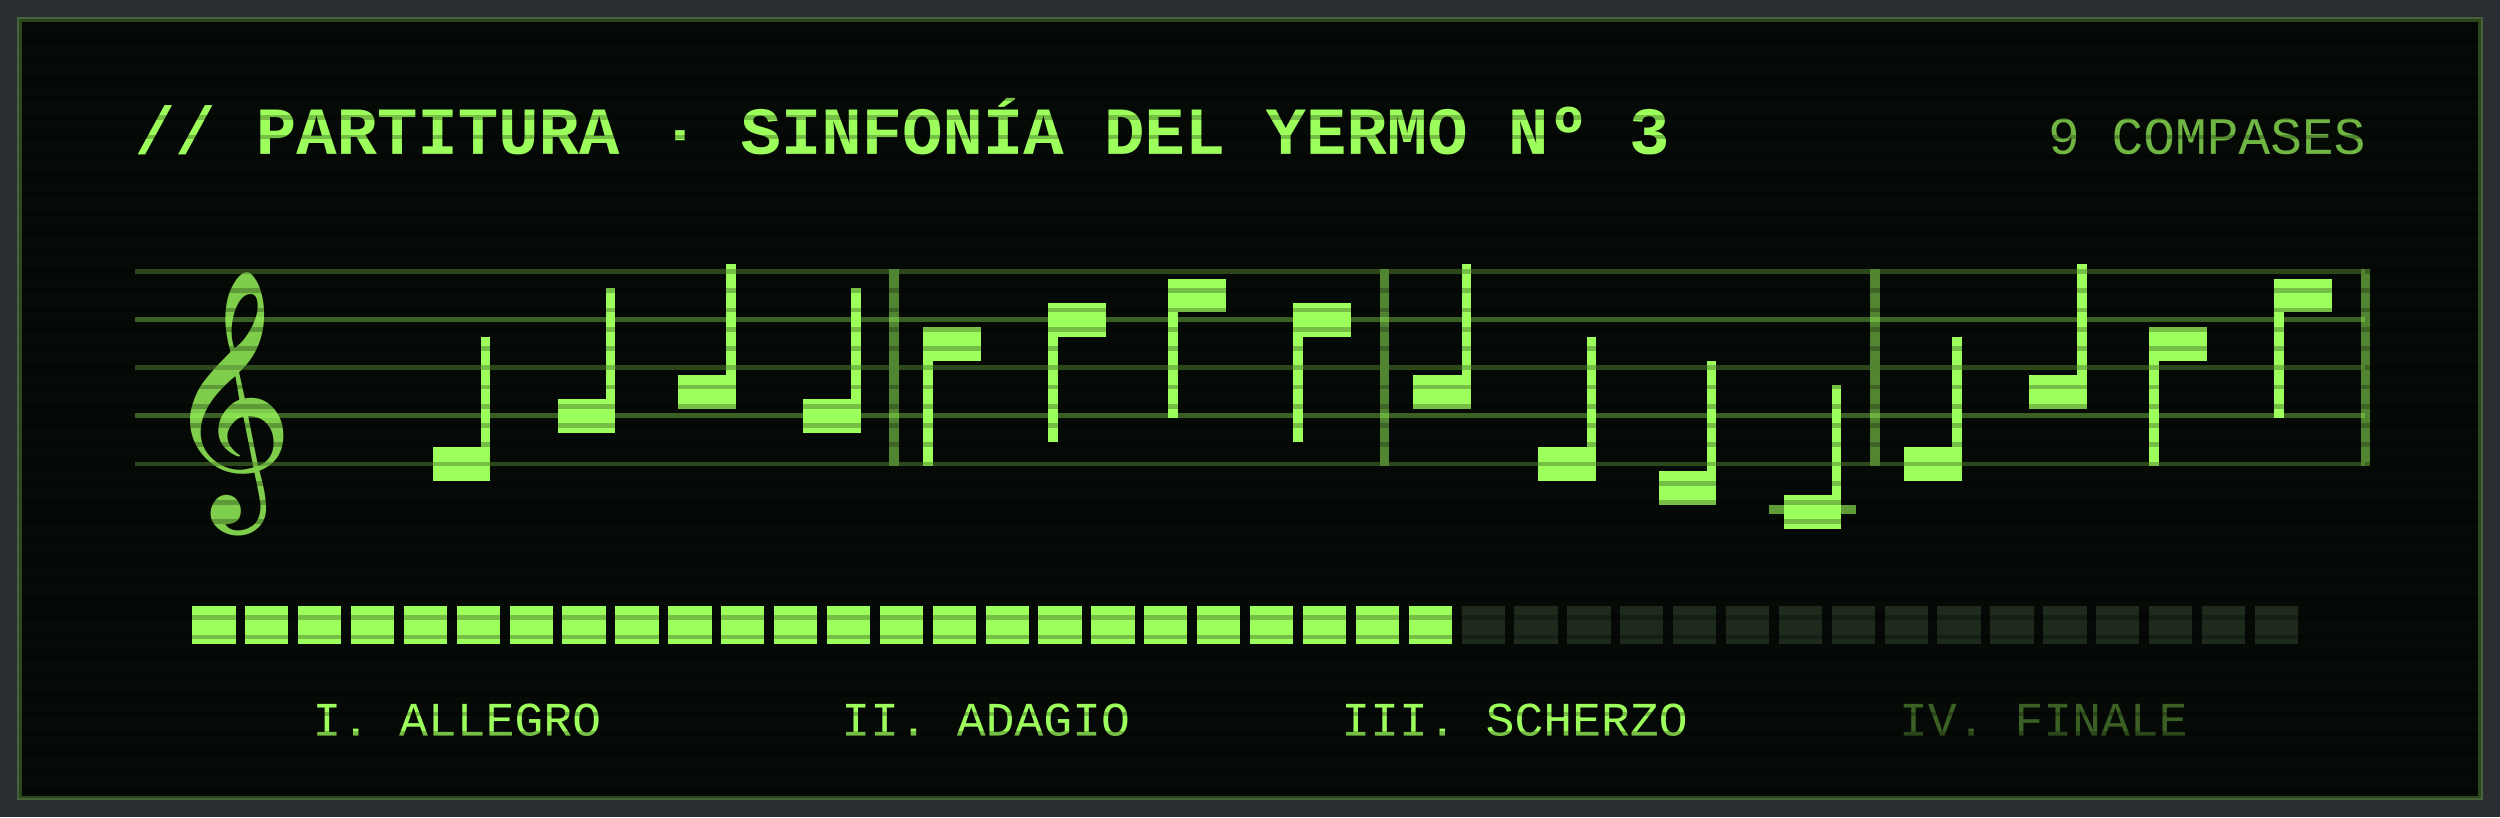
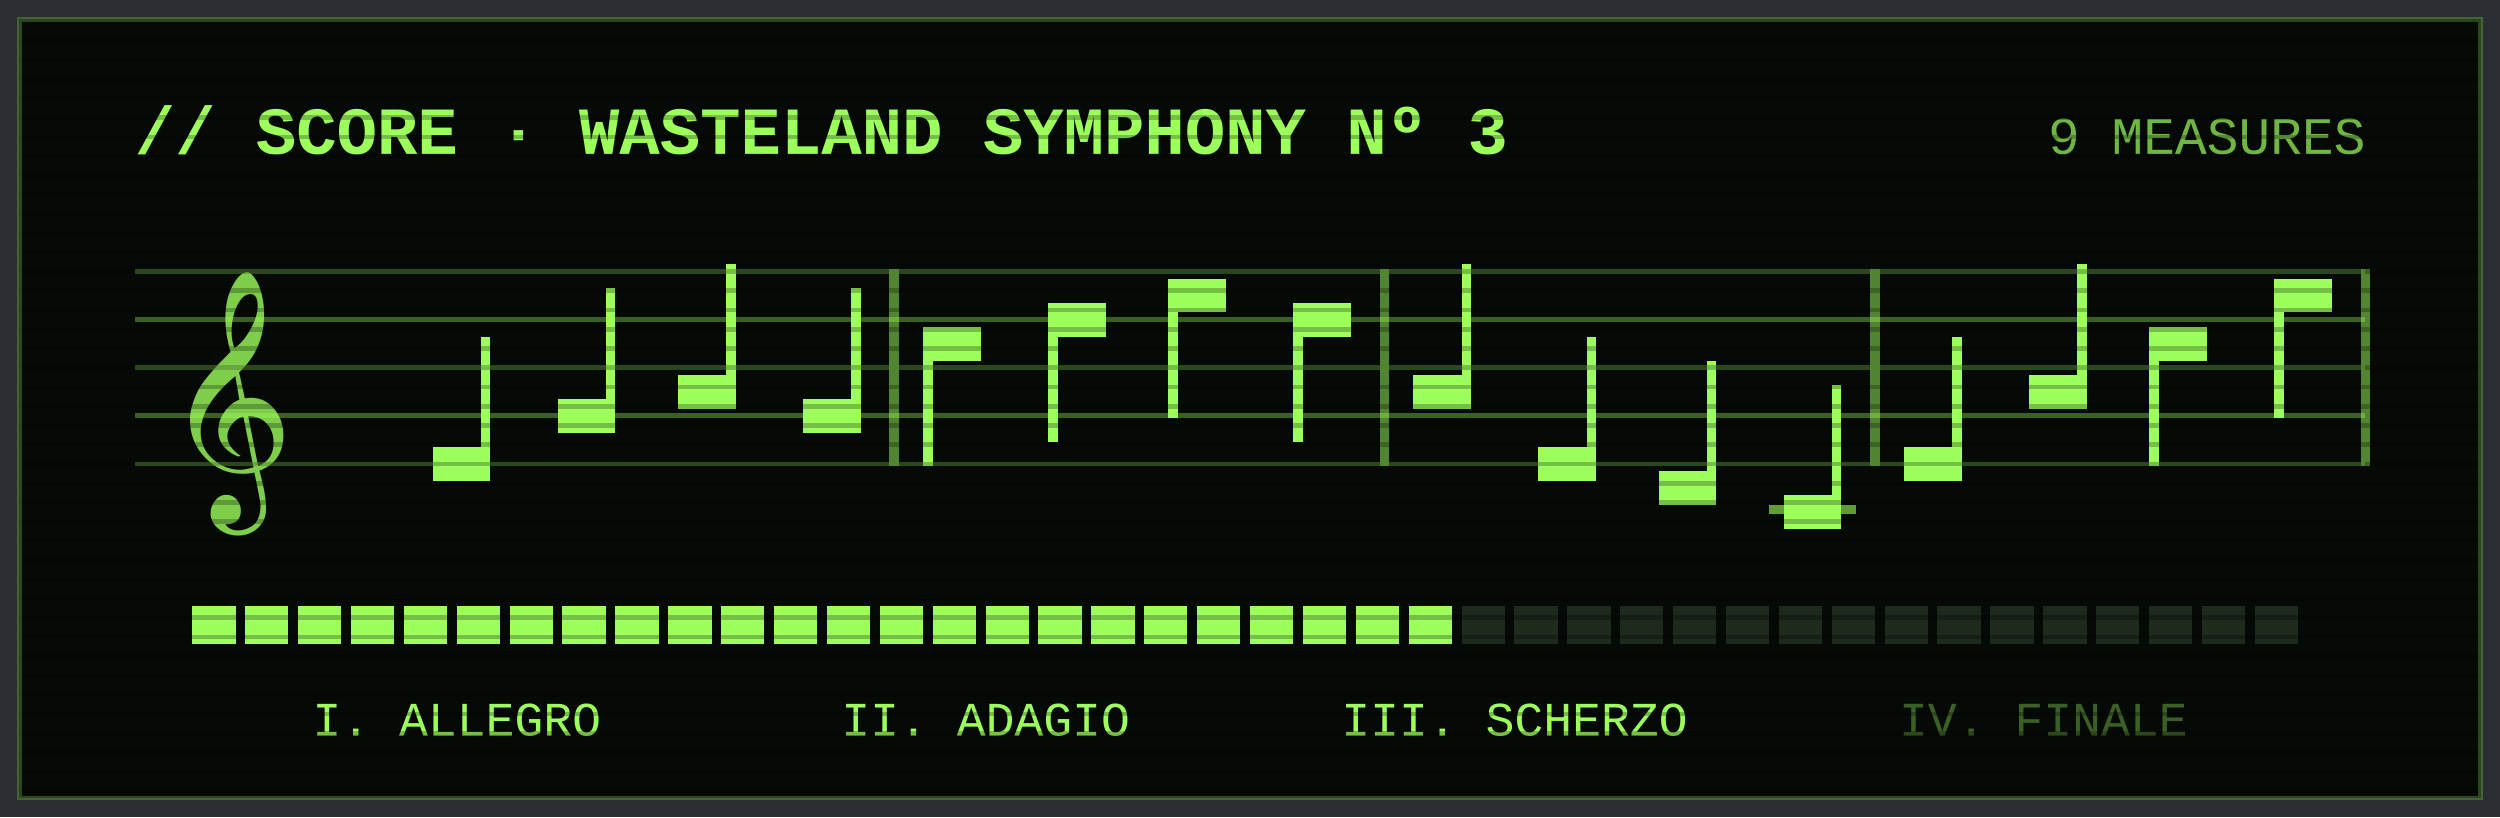
<svg xmlns="http://www.w3.org/2000/svg" viewBox="0 0 520 170" width="1040" height="340" overflow="hidden" style="display:block;background:#060a06" shape-rendering="crispEdges">
  <rect x="0" y="0" width="520" height="170" fill="#2a2d31" />
  <rect x="4" y="4" width="512" height="162" fill="#060a06" />
-   <text x="28" y="32" font-family="Courier New, monospace" font-weight="bold" font-size="14" fill="#9dff5c">// PARTITURA · SINFONÍA DEL YERMO Nº 3</text>
-   <text x="492" y="32" text-anchor="end" font-family="Courier New, monospace" font-size="11" fill="#9dff5c" opacity="0.7">9 COMPASES</text>
+   <text x="28" y="32" font-family="Courier New, monospace" font-weight="bold" font-size="14" fill="#9dff5c">// SCORE · WASTELAND SYMPHONY Nº 3</text>
+   <text x="492" y="32" text-anchor="end" font-family="Courier New, monospace" font-size="11" fill="#9dff5c" opacity="0.7">9 MEASURES</text>
  <rect x="28" y="56" width="464" height="1" fill="#9dff5c" opacity="0.35" />
  <rect x="28" y="66" width="464" height="1" fill="#9dff5c" opacity="0.35" />
  <rect x="28" y="76" width="464" height="1" fill="#9dff5c" opacity="0.35" />
  <rect x="28" y="86" width="464" height="1" fill="#9dff5c" opacity="0.35" />
  <rect x="28" y="96" width="464" height="1" fill="#9dff5c" opacity="0.35" />
  <text x="34" y="98" font-family="Georgia, serif" font-size="46" fill="#9dff5c" opacity="0.8">𝄞</text>
  <rect x="185" y="56" width="2" height="41" fill="#9dff5c" opacity="0.5" />
  <rect x="287" y="56" width="2" height="41" fill="#9dff5c" opacity="0.5" />
  <rect x="389" y="56" width="2" height="41" fill="#9dff5c" opacity="0.5" />
  <rect x="491" y="56" width="2" height="41" fill="#9dff5c" opacity="0.5" />
  <rect x="90" y="93" width="12" height="7" fill="#9dff5c" />
  <rect x="100" y="70" width="2" height="26" fill="#9dff5c" />
  <rect x="116" y="83" width="12" height="7" fill="#9dff5c" />
  <rect x="126" y="60" width="2" height="26" fill="#9dff5c" />
  <rect x="141" y="78" width="12" height="7" fill="#9dff5c" />
  <rect x="151" y="55" width="2" height="26" fill="#9dff5c" />
  <rect x="167" y="83" width="12" height="7" fill="#9dff5c" />
  <rect x="177" y="60" width="2" height="26" fill="#9dff5c" />
  <rect x="192" y="68" width="12" height="7" fill="#9dff5c" />
  <rect x="192" y="71" width="2" height="26" fill="#9dff5c" />
  <rect x="218" y="63" width="12" height="7" fill="#9dff5c" />
  <rect x="218" y="66" width="2" height="26" fill="#9dff5c" />
  <rect x="243" y="58" width="12" height="7" fill="#9dff5c" />
  <rect x="243" y="61" width="2" height="26" fill="#9dff5c" />
  <rect x="269" y="63" width="12" height="7" fill="#9dff5c" />
  <rect x="269" y="66" width="2" height="26" fill="#9dff5c" />
  <rect x="294" y="78" width="12" height="7" fill="#9dff5c" />
  <rect x="304" y="55" width="2" height="26" fill="#9dff5c" />
  <rect x="320" y="93" width="12" height="7" fill="#9dff5c" />
  <rect x="330" y="70" width="2" height="26" fill="#9dff5c" />
  <rect x="345" y="98" width="12" height="7" fill="#9dff5c" />
  <rect x="355" y="75" width="2" height="26" fill="#9dff5c" />
  <rect x="368" y="105" width="18" height="2" fill="#9dff5c" opacity="0.6" />
  <rect x="371" y="103" width="12" height="7" fill="#9dff5c" />
  <rect x="381" y="80" width="2" height="26" fill="#9dff5c" />
  <rect x="396" y="93" width="12" height="7" fill="#9dff5c" />
  <rect x="406" y="70" width="2" height="26" fill="#9dff5c" />
  <rect x="422" y="78" width="12" height="7" fill="#9dff5c" />
  <rect x="432" y="55" width="2" height="26" fill="#9dff5c" />
  <rect x="447" y="68" width="12" height="7" fill="#9dff5c" />
  <rect x="447" y="71" width="2" height="26" fill="#9dff5c" />
  <rect x="473" y="58" width="12" height="7" fill="#9dff5c" />
  <rect x="473" y="61" width="2" height="26" fill="#9dff5c" />
  <rect x="40" y="126" width="9" height="8" fill="#9dff5c" />
  <rect x="51" y="126" width="9" height="8" fill="#9dff5c" />
  <rect x="62" y="126" width="9" height="8" fill="#9dff5c" />
  <rect x="73" y="126" width="9" height="8" fill="#9dff5c" />
  <rect x="84" y="126" width="9" height="8" fill="#9dff5c" />
  <rect x="95" y="126" width="9" height="8" fill="#9dff5c" />
  <rect x="106" y="126" width="9" height="8" fill="#9dff5c" />
  <rect x="117" y="126" width="9" height="8" fill="#9dff5c" />
  <rect x="128" y="126" width="9" height="8" fill="#9dff5c" />
  <rect x="139" y="126" width="9" height="8" fill="#9dff5c" />
  <rect x="150" y="126" width="9" height="8" fill="#9dff5c" />
  <rect x="161" y="126" width="9" height="8" fill="#9dff5c" />
  <rect x="172" y="126" width="9" height="8" fill="#9dff5c" />
  <rect x="183" y="126" width="9" height="8" fill="#9dff5c" />
  <rect x="194" y="126" width="9" height="8" fill="#9dff5c" />
  <rect x="205" y="126" width="9" height="8" fill="#9dff5c" />
  <rect x="216" y="126" width="9" height="8" fill="#9dff5c" />
  <rect x="227" y="126" width="9" height="8" fill="#9dff5c" />
  <rect x="238" y="126" width="9" height="8" fill="#9dff5c" />
  <rect x="249" y="126" width="9" height="8" fill="#9dff5c" />
  <rect x="260" y="126" width="9" height="8" fill="#9dff5c" />
  <rect x="271" y="126" width="9" height="8" fill="#9dff5c" />
  <rect x="282" y="126" width="9" height="8" fill="#9dff5c" />
  <rect x="293" y="126" width="9" height="8" fill="#9dff5c" />
  <rect x="304" y="126" width="9" height="8" fill="#1d2a1c" />
  <rect x="315" y="126" width="9" height="8" fill="#1d2a1c" />
  <rect x="326" y="126" width="9" height="8" fill="#1d2a1c" />
  <rect x="337" y="126" width="9" height="8" fill="#1d2a1c" />
  <rect x="348" y="126" width="9" height="8" fill="#1d2a1c" />
  <rect x="359" y="126" width="9" height="8" fill="#1d2a1c" />
  <rect x="370" y="126" width="9" height="8" fill="#1d2a1c" />
  <rect x="381" y="126" width="9" height="8" fill="#1d2a1c" />
  <rect x="392" y="126" width="9" height="8" fill="#1d2a1c" />
  <rect x="403" y="126" width="9" height="8" fill="#1d2a1c" />
  <rect x="414" y="126" width="9" height="8" fill="#1d2a1c" />
  <rect x="425" y="126" width="9" height="8" fill="#1d2a1c" />
  <rect x="436" y="126" width="9" height="8" fill="#1d2a1c" />
  <rect x="447" y="126" width="9" height="8" fill="#1d2a1c" />
  <rect x="458" y="126" width="9" height="8" fill="#1d2a1c" />
  <rect x="469" y="126" width="9" height="8" fill="#1d2a1c" />
  <text x="95" y="153" text-anchor="middle" font-family="Courier New, monospace" font-size="10" fill="#9dff5c" opacity="1">I. ALLEGRO</text>
  <text x="205" y="153" text-anchor="middle" font-family="Courier New, monospace" font-size="10" fill="#9dff5c" opacity="1">II. ADAGIO</text>
  <text x="315" y="153" text-anchor="middle" font-family="Courier New, monospace" font-size="10" fill="#9dff5c" opacity="1">III. SCHERZO</text>
  <text x="425" y="153" text-anchor="middle" font-family="Courier New, monospace" font-size="10" fill="#9dff5c" opacity="0.35">IV. FINALE</text>
  <rect x="4" y="4" width="512" height="1" fill="#000" opacity="0.25" />
  <rect x="4" y="8" width="512" height="1" fill="#000" opacity="0.25" />
  <rect x="4" y="12" width="512" height="1" fill="#000" opacity="0.25" />
  <rect x="4" y="16" width="512" height="1" fill="#000" opacity="0.25" />
  <rect x="4" y="20" width="512" height="1" fill="#000" opacity="0.25" />
  <rect x="4" y="24" width="512" height="1" fill="#000" opacity="0.25" />
  <rect x="4" y="28" width="512" height="1" fill="#000" opacity="0.25" />
  <rect x="4" y="32" width="512" height="1" fill="#000" opacity="0.25" />
  <rect x="4" y="36" width="512" height="1" fill="#000" opacity="0.25" />
  <rect x="4" y="40" width="512" height="1" fill="#000" opacity="0.25" />
  <rect x="4" y="44" width="512" height="1" fill="#000" opacity="0.25" />
  <rect x="4" y="48" width="512" height="1" fill="#000" opacity="0.25" />
  <rect x="4" y="52" width="512" height="1" fill="#000" opacity="0.25" />
  <rect x="4" y="56" width="512" height="1" fill="#000" opacity="0.25" />
  <rect x="4" y="60" width="512" height="1" fill="#000" opacity="0.25" />
  <rect x="4" y="64" width="512" height="1" fill="#000" opacity="0.25" />
  <rect x="4" y="68" width="512" height="1" fill="#000" opacity="0.25" />
  <rect x="4" y="72" width="512" height="1" fill="#000" opacity="0.25" />
  <rect x="4" y="76" width="512" height="1" fill="#000" opacity="0.25" />
  <rect x="4" y="80" width="512" height="1" fill="#000" opacity="0.25" />
  <rect x="4" y="84" width="512" height="1" fill="#000" opacity="0.25" />
  <rect x="4" y="88" width="512" height="1" fill="#000" opacity="0.25" />
  <rect x="4" y="92" width="512" height="1" fill="#000" opacity="0.25" />
  <rect x="4" y="96" width="512" height="1" fill="#000" opacity="0.25" />
  <rect x="4" y="100" width="512" height="1" fill="#000" opacity="0.25" />
  <rect x="4" y="104" width="512" height="1" fill="#000" opacity="0.25" />
  <rect x="4" y="108" width="512" height="1" fill="#000" opacity="0.25" />
  <rect x="4" y="112" width="512" height="1" fill="#000" opacity="0.25" />
  <rect x="4" y="116" width="512" height="1" fill="#000" opacity="0.25" />
  <rect x="4" y="120" width="512" height="1" fill="#000" opacity="0.25" />
  <rect x="4" y="124" width="512" height="1" fill="#000" opacity="0.25" />
  <rect x="4" y="128" width="512" height="1" fill="#000" opacity="0.25" />
  <rect x="4" y="132" width="512" height="1" fill="#000" opacity="0.25" />
  <rect x="4" y="136" width="512" height="1" fill="#000" opacity="0.25" />
  <rect x="4" y="140" width="512" height="1" fill="#000" opacity="0.25" />
  <rect x="4" y="144" width="512" height="1" fill="#000" opacity="0.25" />
  <rect x="4" y="148" width="512" height="1" fill="#000" opacity="0.25" />
  <rect x="4" y="152" width="512" height="1" fill="#000" opacity="0.25" />
  <rect x="4" y="156" width="512" height="1" fill="#000" opacity="0.25" />
  <rect x="4" y="160" width="512" height="1" fill="#000" opacity="0.25" />
  <rect x="4" y="164" width="512" height="1" fill="#000" opacity="0.25" />
  <rect x="4" y="4" width="512" height="162" fill="none" stroke="#9dff5c" stroke-opacity="0.25" />
</svg>
